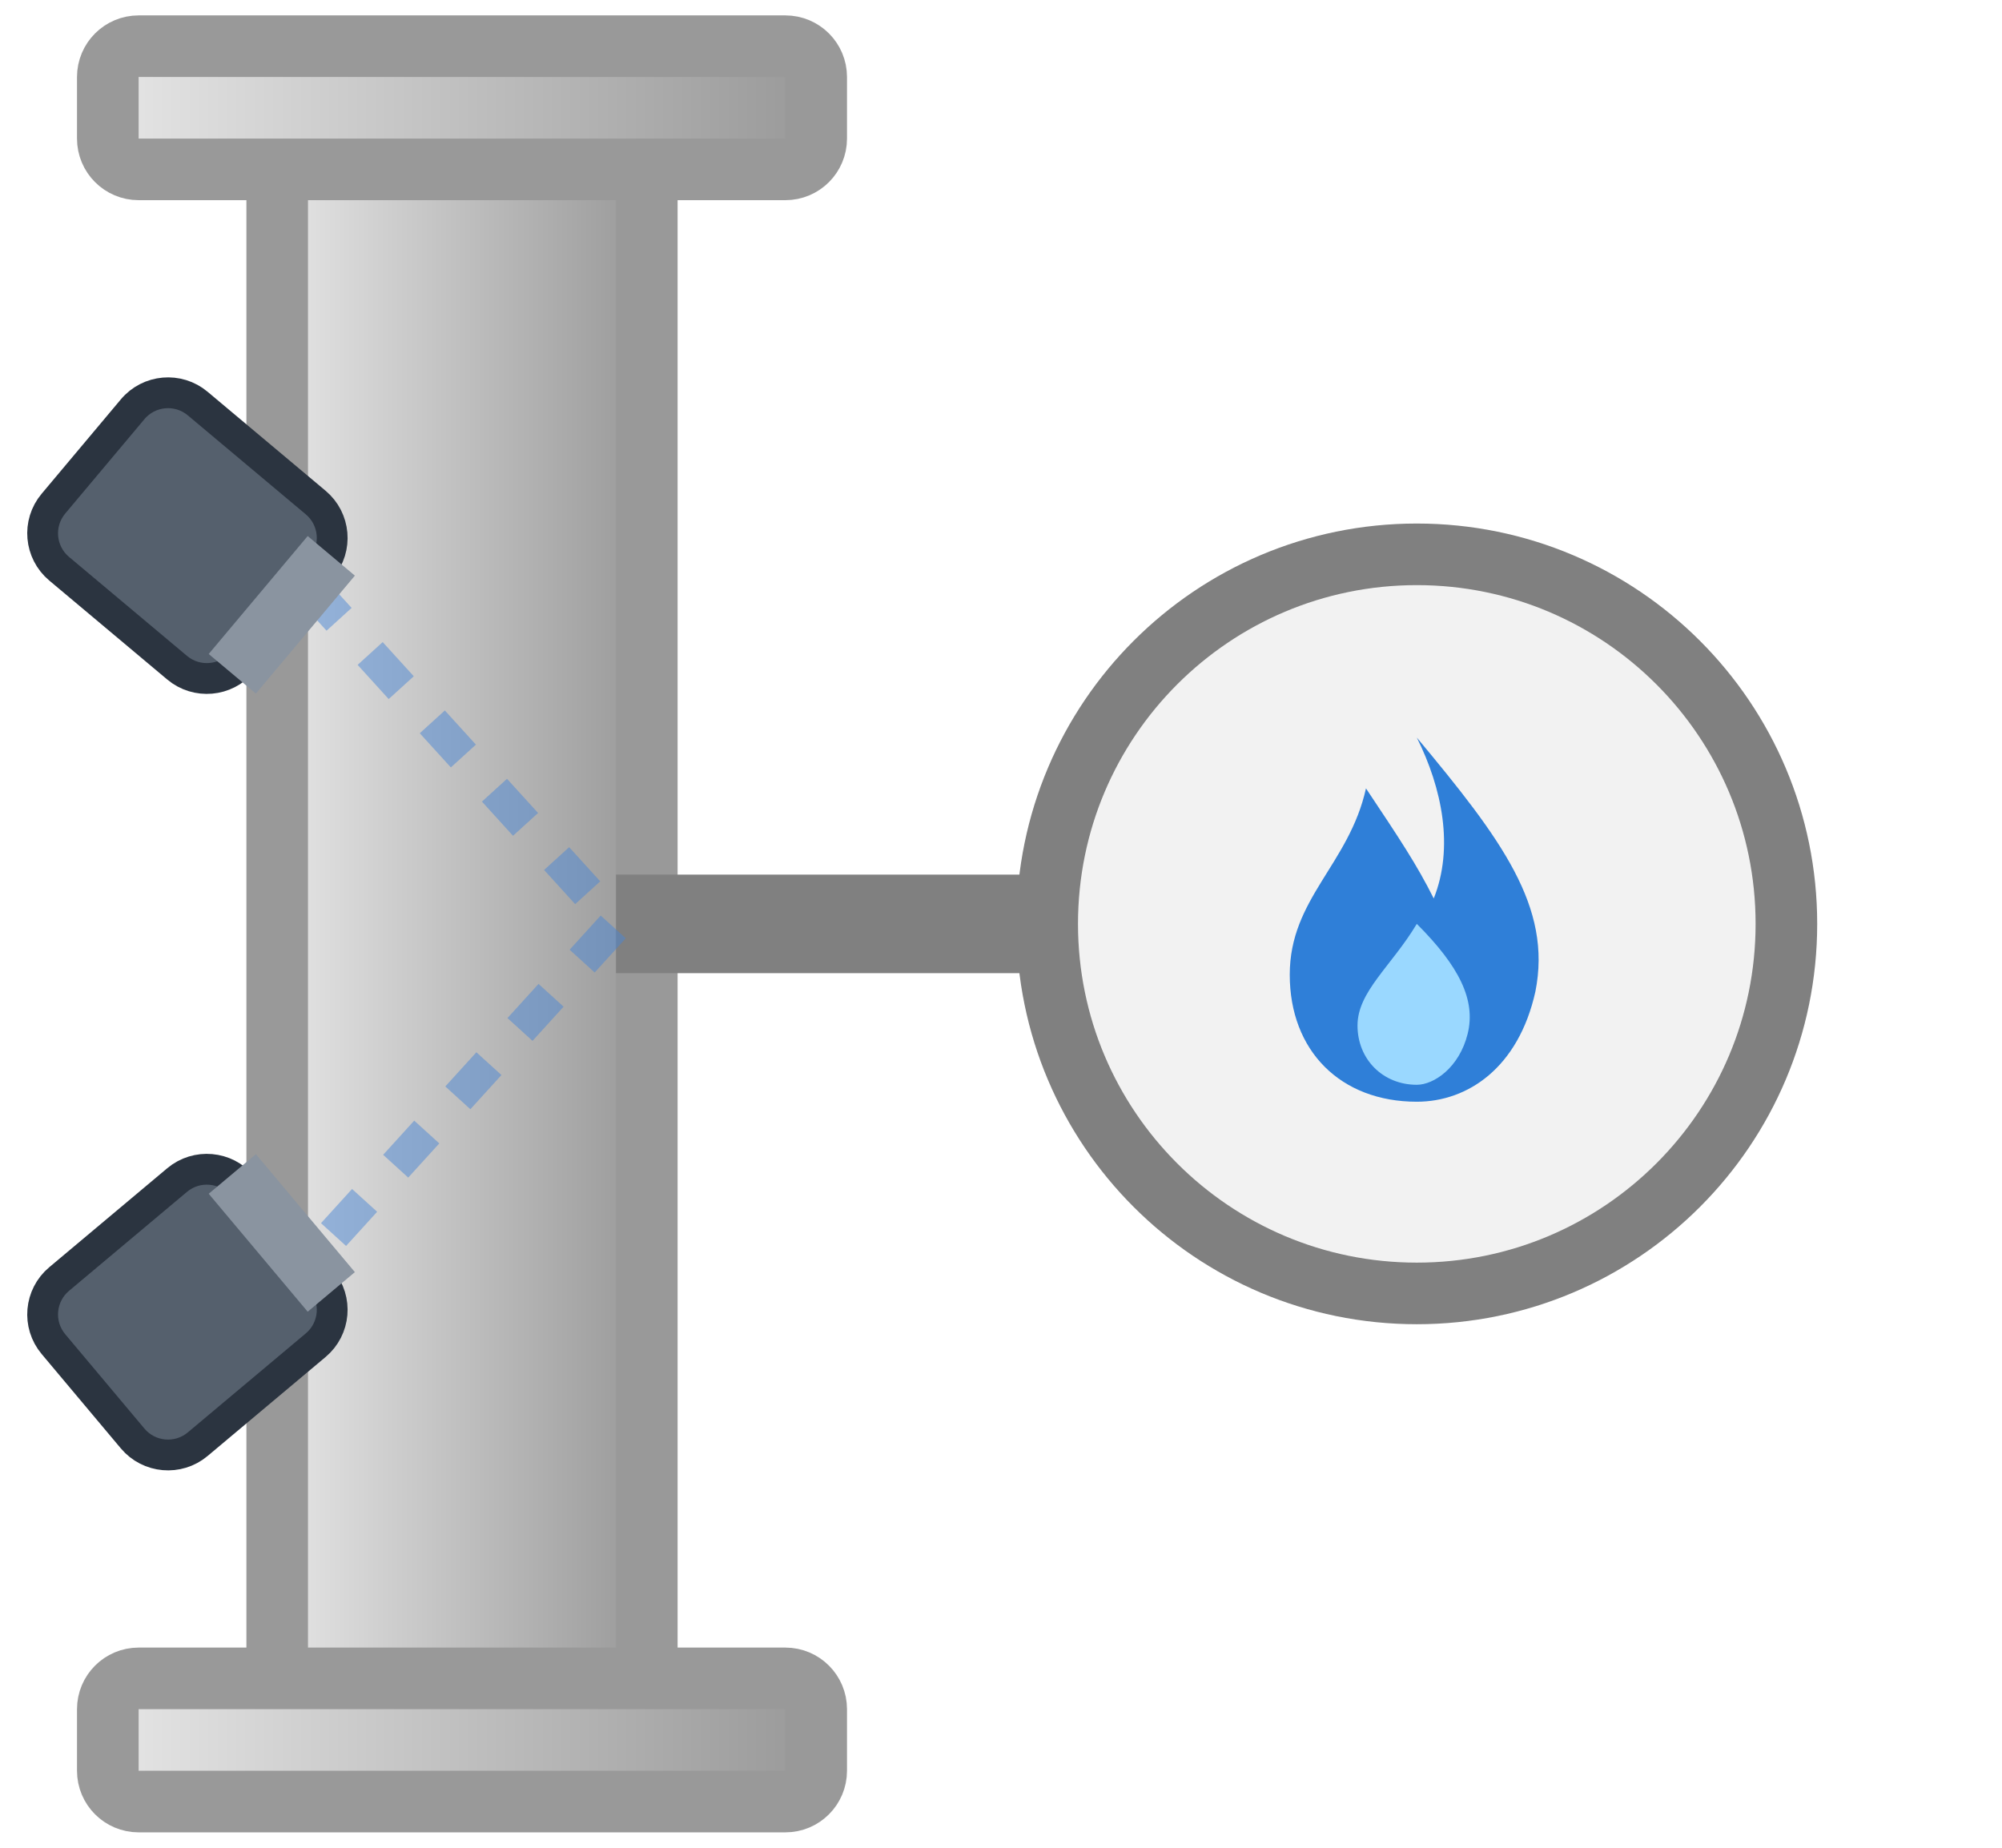
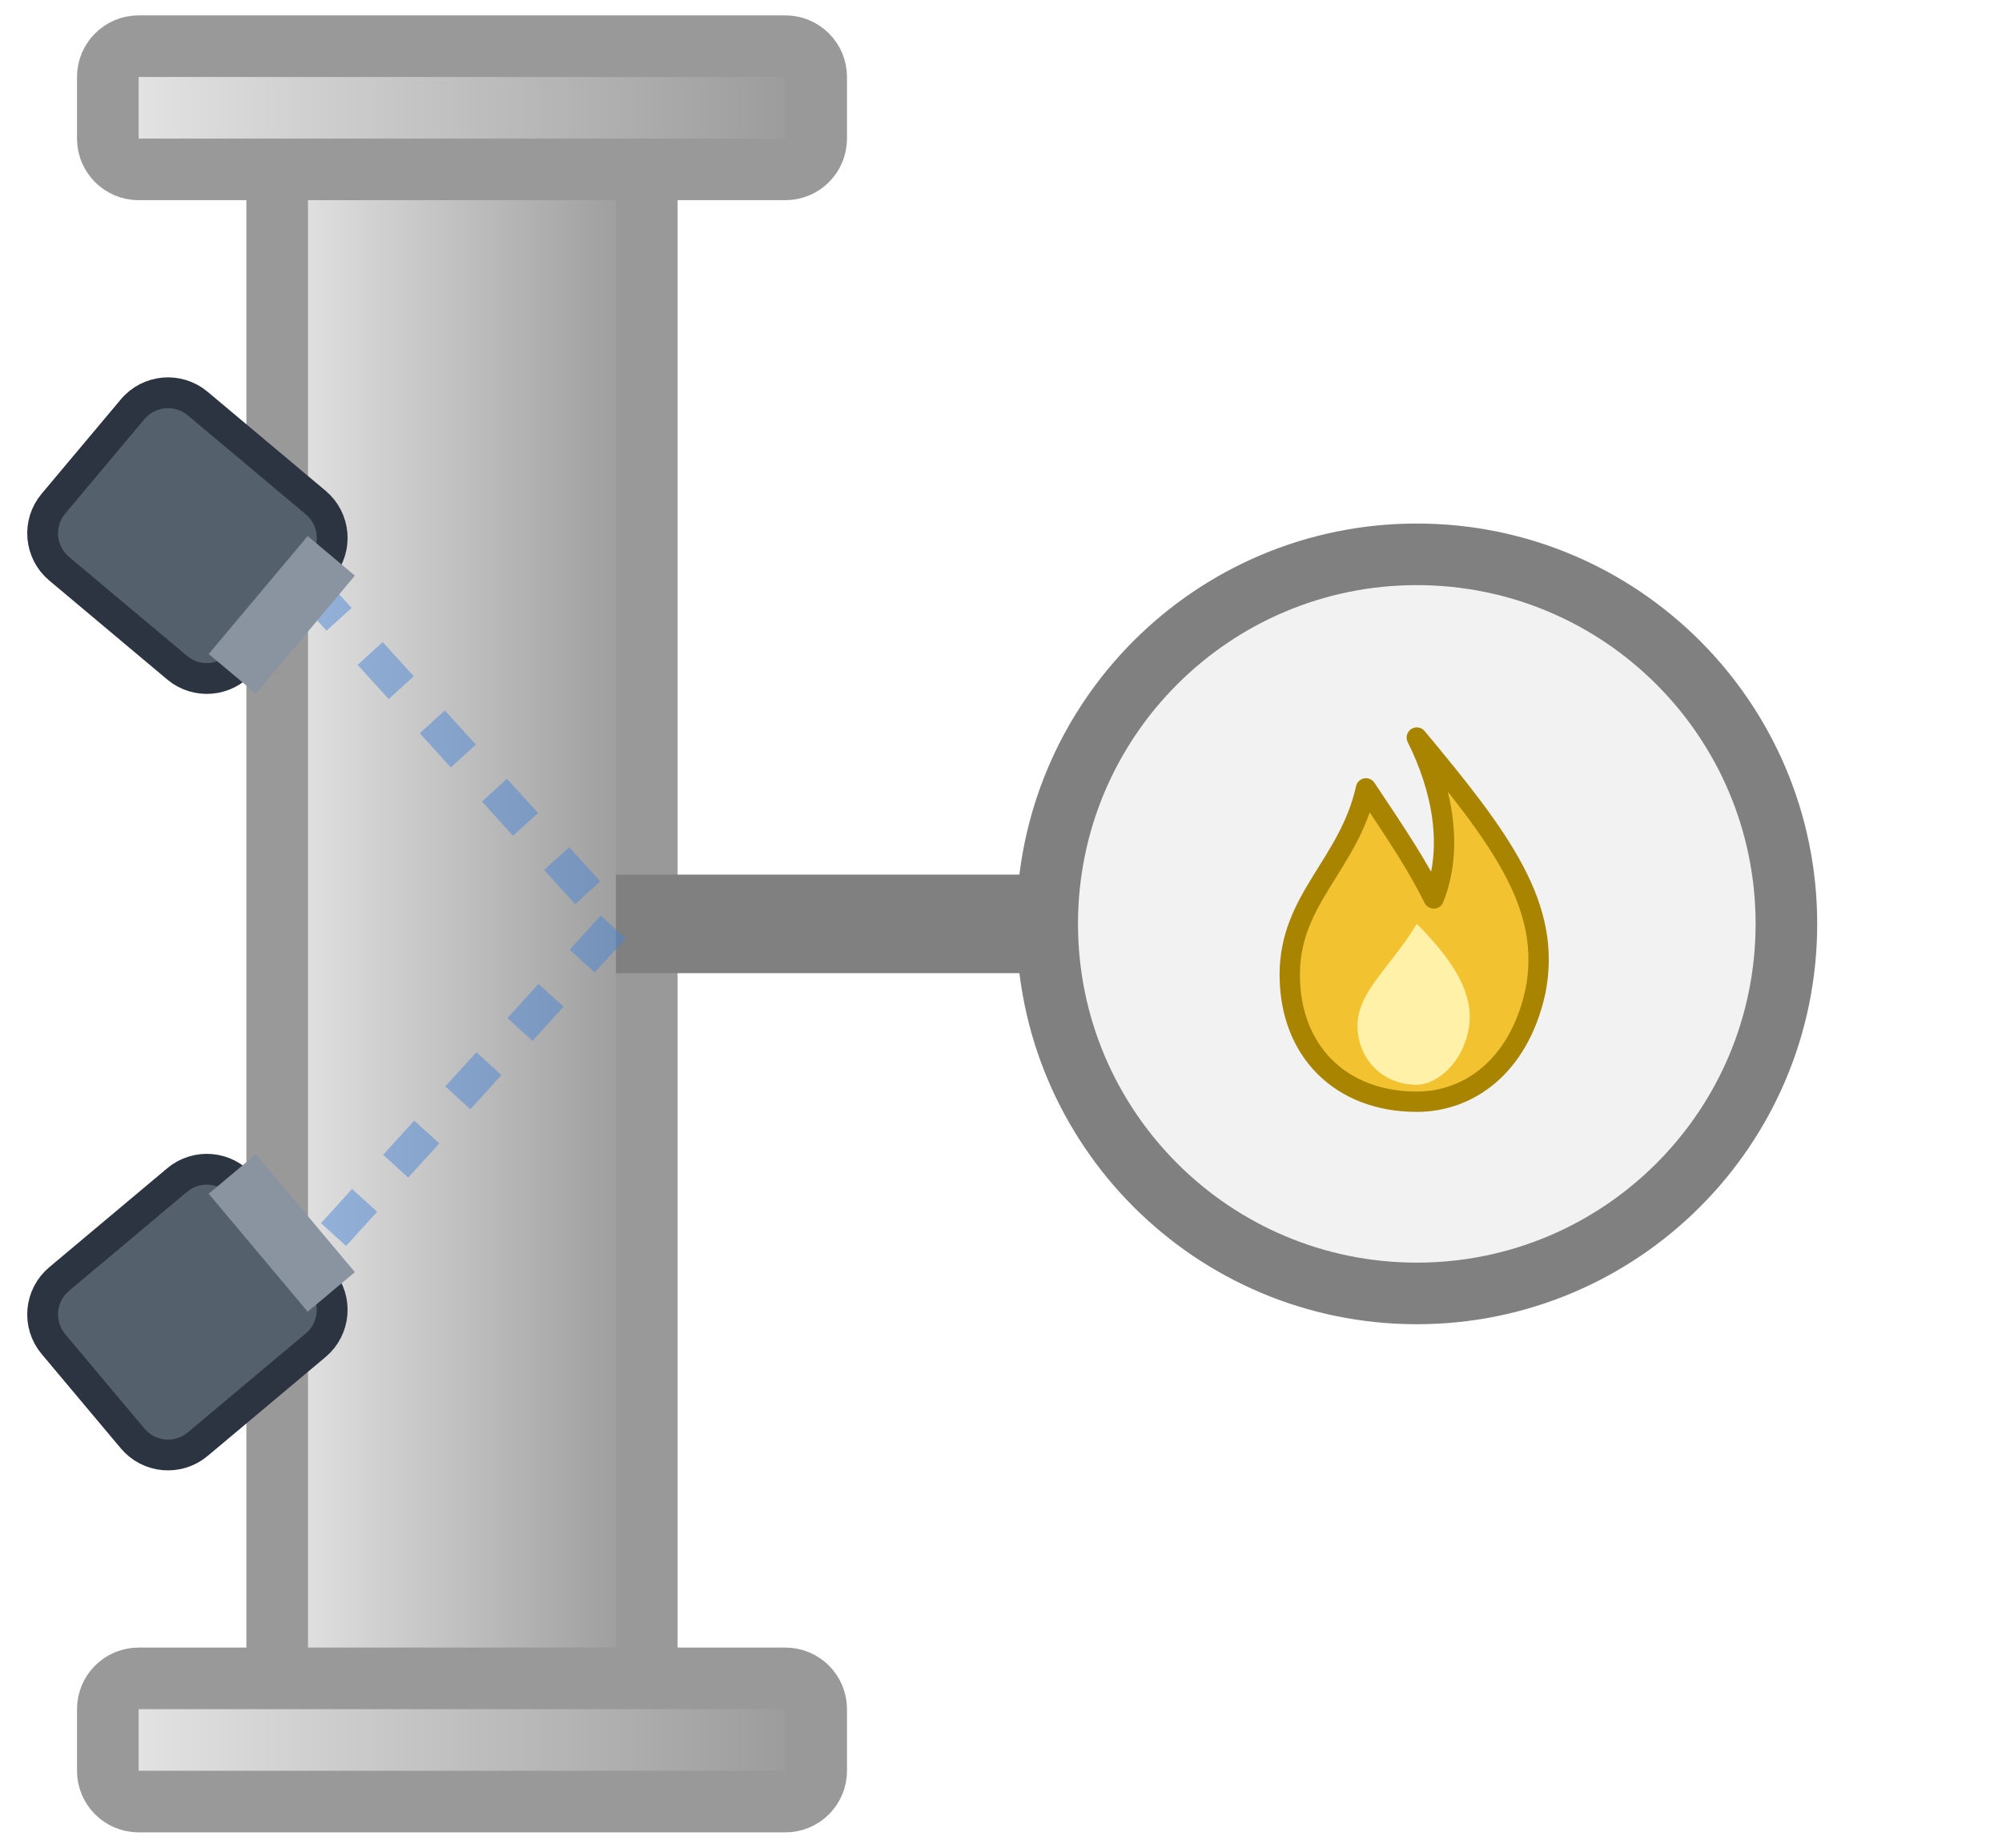
<svg xmlns="http://www.w3.org/2000/svg" width="65" height="60" viewBox="0 0 65 60" role="img">
  <defs>
    <linearGradient id="gV" x1="0" y1="0" x2="0" y2="1">
      <stop offset="0" stop-color="#E6E6E6" />
      <stop offset="0.07" stop-color="#E0E0E0" />
      <stop offset="1" stop-color="#999999" />
    </linearGradient>
    <radialGradient id="gG" cx="0.4" cy="0.35" r="0.7">
      <stop offset="0" stop-color="#55606D" />
      <stop offset="1" stop-color="#2B3440" />
    </radialGradient>
  </defs>
  <g transform="matrix(0 1 1 0 0 0)">
    <rect x="4" y="9" width="52" height="12" fill="url(#gV)" stroke="#999999" stroke-width="2" stroke-linejoin="round" />
    <rect x="1.5" y="3.5" width="4" height="23" rx="1" fill="url(#gV)" stroke="#999999" stroke-width="2" />
    <rect x="54.5" y="3.5" width="4" height="23" rx="1" fill="url(#gV)" stroke="#999999" stroke-width="2" />
    <rect x="29.4" y="21" width="1.2" height="12" fill="#808080" stroke="#808080" stroke-width="2" />
    <path d="M19,10 L30,20 L41,10" fill="none" stroke="#4A86D4" stroke-opacity="0.5" stroke-width="1.1" stroke-dasharray="1.5 1.5" />
    <g transform="rotate(-40 19 8)">
      <rect x="15.5" y="1.5" width="7" height="8" rx="1.5" fill="#55606D" stroke="#2B3440" stroke-width="1" />
      <rect x="16.5" y="8.5" width="5" height="2" fill="#8A94A0" />
    </g>
    <g transform="rotate(40 41 8)">
      <rect x="37.5" y="1.5" width="7" height="8" rx="1.5" fill="#55606D" stroke="#2B3440" stroke-width="1" />
      <rect x="38.5" y="8.5" width="5" height="2" fill="#8A94A0" />
    </g>
  </g>
  <circle cx="46" cy="30" r="12" fill="#F2F2F2" stroke="#808080" stroke-width="2" />
  <g transform="translate(46 30) scale(0.55)">
-     <path d="M0,-11 C5,-5 8,-1 7,4 C6,8.5 3,10.5 0,10.5 C-4.5,10.5 -7.5,7.5 -7.5,3 C-7.5,-1.5 -4,-3.5 -3,-8 C-1,-5 0,-3.5 1,-1.5 C2.2,-4.5 1.5,-8 0,-11 Z" fill="#2F7FD8" />
-     <path d="M0,0 C2.5,2.5 3.5,4.5 3,6.5 C2.5,8.5 1,9.5 0,9.5 C-2,9.5 -3.5,8 -3.5,6 C-3.5,4 -1.5,2.5 0,0 Z" fill="#9AD8FF" />
+     <path d="M0,-11 C5,-5 8,-1 7,4 C6,8.5 3,10.5 0,10.5 C-4.5,10.5 -7.5,7.5 -7.5,3 C-7.5,-1.5 -4,-3.5 -3,-8 C-1,-5 0,-3.5 1,-1.5 C2.2,-4.5 1.5,-8 0,-11 Z" fill="#F2C230" stroke="#A88400" stroke-width="1.2" stroke-linejoin="round" />
+     <path d="M0,0 C2.5,2.5 3.5,4.5 3,6.5 C2.5,8.5 1,9.5 0,9.5 C-2,9.5 -3.5,8 -3.5,6 C-3.5,4 -1.5,2.5 0,0 Z" fill="#FFF1A8" />
  </g>
</svg>
